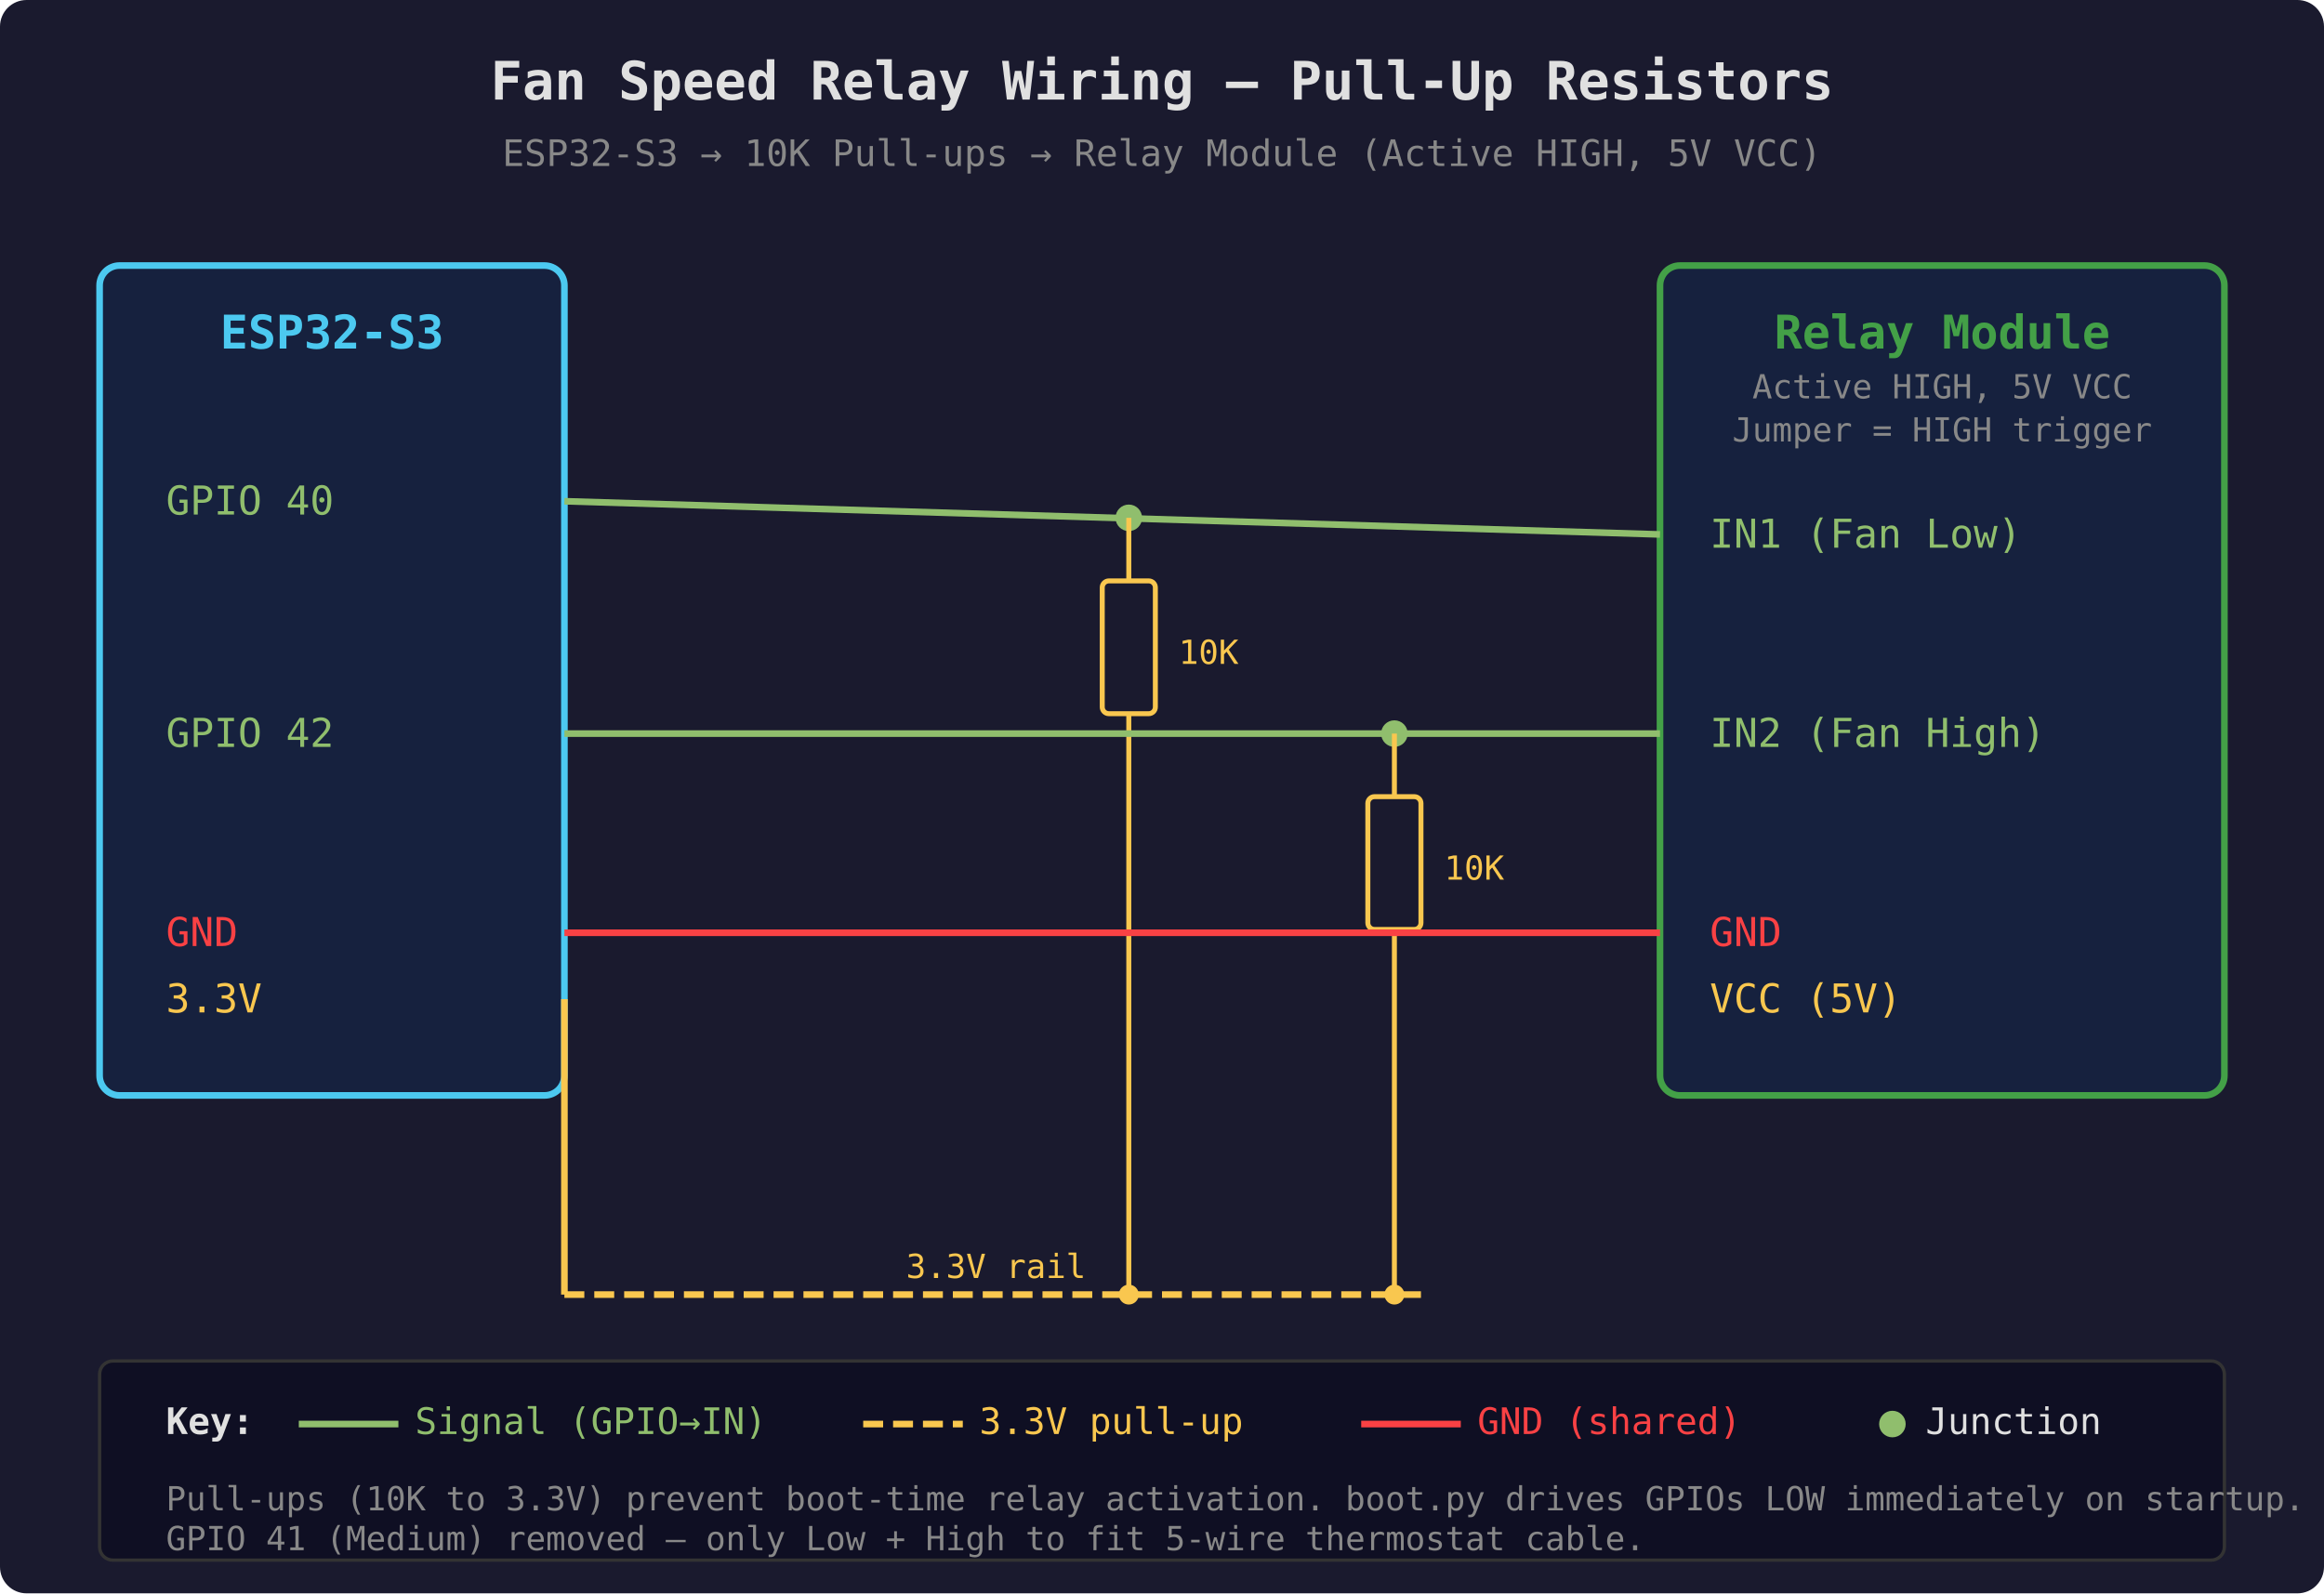
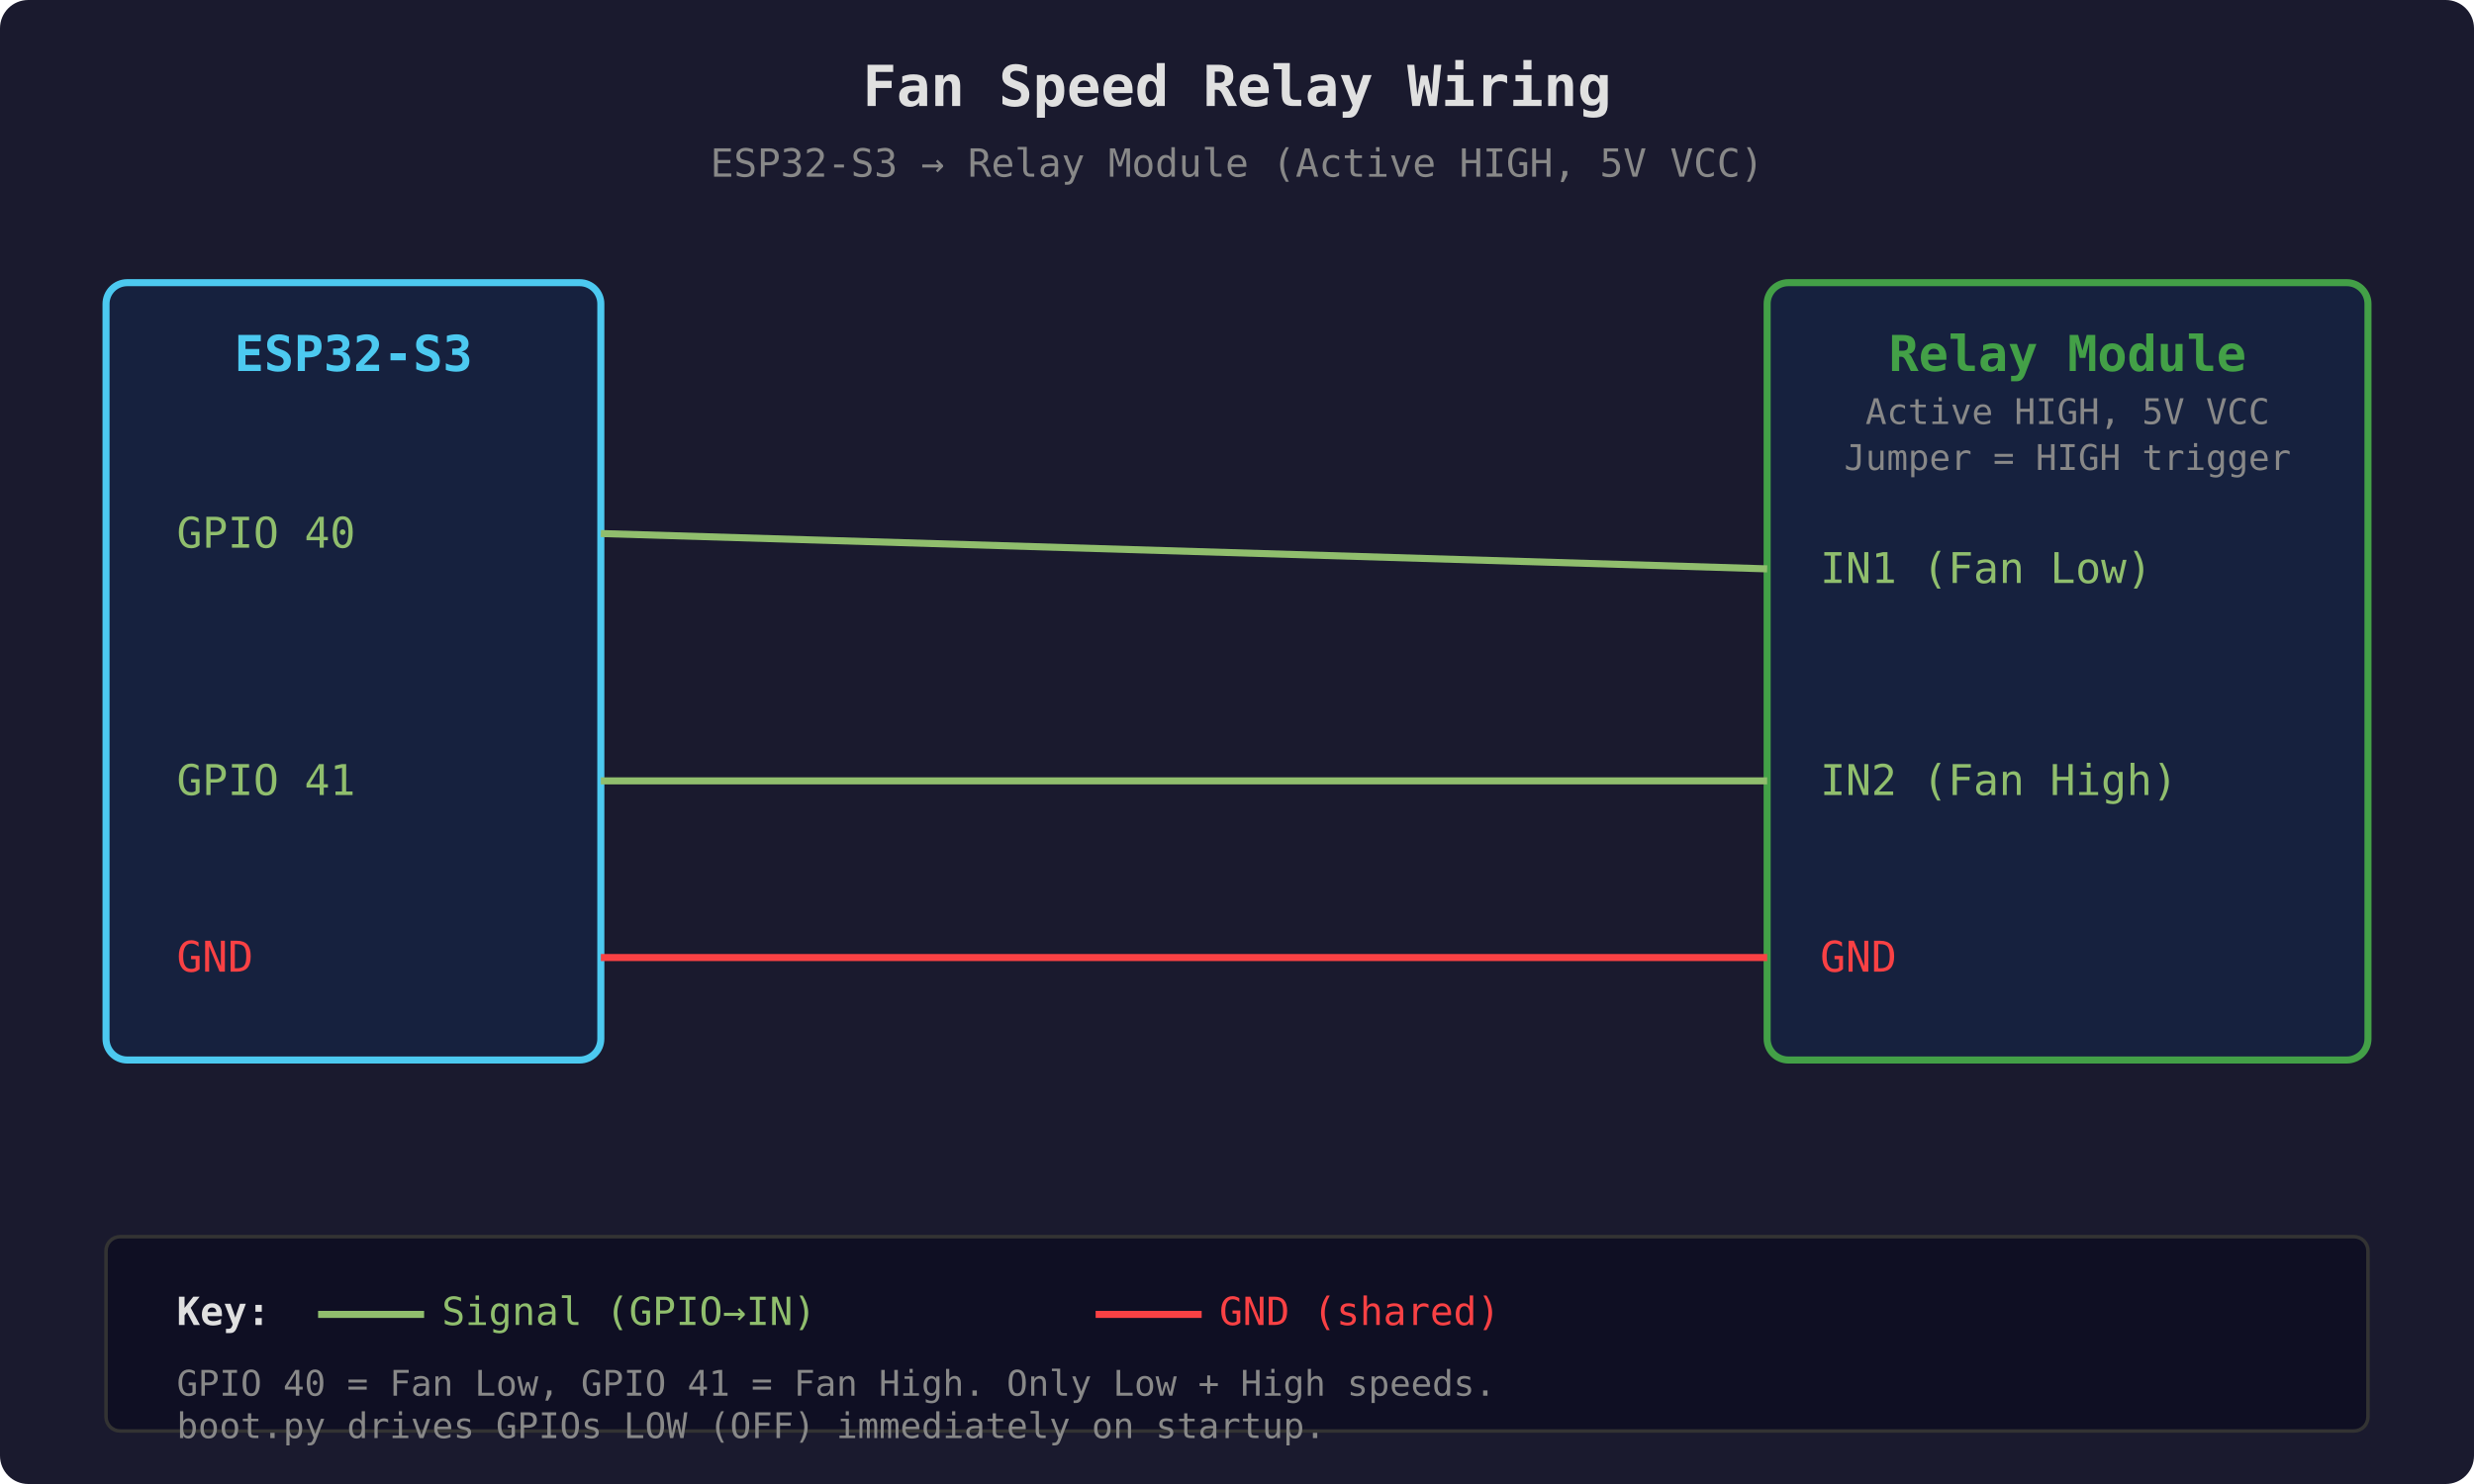
- <svg xmlns="http://www.w3.org/2000/svg" viewBox="0 0 700 480" font-family="monospace" font-size="13">
-   <rect width="700" height="480" fill="#1a1a2e" rx="8" />
-   <text x="350" y="30" fill="#e0e0e0" font-size="16" text-anchor="middle" font-weight="bold">Fan Speed Relay Wiring — Pull-Up Resistors</text>
-   <text x="350" y="50" fill="#888" font-size="11" text-anchor="middle">ESP32-S3 → 10K Pull-ups → Relay Module (Active HIGH, 5V VCC)</text>
-   <rect x="30" y="80" width="140" height="250" fill="#16213e" stroke="#4cc9f0" stroke-width="2" rx="6" />
+ <svg xmlns="http://www.w3.org/2000/svg" viewBox="0 0 700 420" font-family="monospace" font-size="13">
+   <rect width="700" height="420" fill="#1a1a2e" rx="8" />
+   <text x="350" y="30" fill="#e0e0e0" font-size="16" text-anchor="middle" font-weight="bold">Fan Speed Relay Wiring</text>
+   <text x="350" y="50" fill="#888" font-size="11" text-anchor="middle">ESP32-S3 → Relay Module (Active HIGH, 5V VCC)</text>
+   <rect x="30" y="80" width="140" height="220" fill="#16213e" stroke="#4cc9f0" stroke-width="2" rx="6" />
  <text x="100" y="105" fill="#4cc9f0" font-size="14" text-anchor="middle" font-weight="bold">ESP32-S3</text>
  <text x="50" y="155" fill="#90be6d" font-size="12">GPIO 40</text>
-   <text x="50" y="225" fill="#90be6d" font-size="12">GPIO 42</text>
-   <text x="50" y="285" fill="#f94144" font-size="12">GND</text>
-   <text x="50" y="305" fill="#f9c74f" font-size="12">3.3V</text>
-   <rect x="500" y="80" width="170" height="250" fill="#16213e" stroke="#43a047" stroke-width="2" rx="6" />
+   <text x="50" y="225" fill="#90be6d" font-size="12">GPIO 41</text>
+   <text x="50" y="275" fill="#f94144" font-size="12">GND</text>
+   <rect x="500" y="80" width="170" height="220" fill="#16213e" stroke="#43a047" stroke-width="2" rx="6" />
  <text x="585" y="105" fill="#43a047" font-size="14" text-anchor="middle" font-weight="bold">Relay Module</text>
  <text x="585" y="120" fill="#888" font-size="10" text-anchor="middle">Active HIGH, 5V VCC</text>
  <text x="585" y="133" fill="#888" font-size="10" text-anchor="middle">Jumper = HIGH trigger</text>
  <text x="515" y="165" fill="#90be6d" font-size="12">IN1 (Fan Low)</text>
  <text x="515" y="225" fill="#90be6d" font-size="12">IN2 (Fan High)</text>
-   <text x="515" y="285" fill="#f94144" font-size="12">GND</text>
-   <text x="515" y="305" fill="#f9c74f" font-size="12">VCC (5V)</text>
-   <line x1="170" y1="301" x2="170" y2="390" stroke="#f9c74f" stroke-width="2" />
-   <line x1="170" y1="390" x2="430" y2="390" stroke="#f9c74f" stroke-width="2" stroke-dasharray="6,3" />
-   <text x="300" y="385" fill="#f9c74f" font-size="10" text-anchor="middle">3.3V rail</text>
+   <text x="515" y="275" fill="#f94144" font-size="12">GND</text>
  <line x1="170" y1="151" x2="500" y2="161" stroke="#90be6d" stroke-width="2" />
-   <circle cx="340" cy="156" r="4" fill="#90be6d" />
-   <line x1="340" y1="156" x2="340" y2="175" stroke="#f9c74f" stroke-width="1.5" />
-   <rect x="332" y="175" width="16" height="40" fill="none" stroke="#f9c74f" stroke-width="1.5" rx="2" />
-   <text x="355" y="200" fill="#f9c74f" font-size="10">10K</text>
-   <line x1="340" y1="215" x2="340" y2="390" stroke="#f9c74f" stroke-width="1.5" />
-   <circle cx="340" cy="390" r="3" fill="#f9c74f" />
  <line x1="170" y1="221" x2="500" y2="221" stroke="#90be6d" stroke-width="2" />
-   <circle cx="420" cy="221" r="4" fill="#90be6d" />
-   <line x1="420" y1="221" x2="420" y2="240" stroke="#f9c74f" stroke-width="1.5" />
-   <rect x="412" y="240" width="16" height="40" fill="none" stroke="#f9c74f" stroke-width="1.5" rx="2" />
-   <text x="435" y="265" fill="#f9c74f" font-size="10">10K</text>
-   <line x1="420" y1="280" x2="420" y2="390" stroke="#f9c74f" stroke-width="1.5" />
-   <circle cx="420" cy="390" r="3" fill="#f9c74f" />
-   <line x1="170" y1="281" x2="500" y2="281" stroke="#f94144" stroke-width="2" />
-   <rect x="30" y="410" width="640" height="60" fill="#0f0f23" stroke="#333" stroke-width="1" rx="4" />
-   <text x="50" y="432" fill="#e0e0e0" font-size="11" font-weight="bold">Key:</text>
-   <line x1="90" y1="429" x2="120" y2="429" stroke="#90be6d" stroke-width="2" />
-   <text x="125" y="432" fill="#90be6d" font-size="11">Signal (GPIO→IN)</text>
-   <line x1="260" y1="429" x2="290" y2="429" stroke="#f9c74f" stroke-width="2" stroke-dasharray="6,3" />
-   <text x="295" y="432" fill="#f9c74f" font-size="11">3.3V pull-up</text>
-   <line x1="410" y1="429" x2="440" y2="429" stroke="#f94144" stroke-width="2" />
-   <text x="445" y="432" fill="#f94144" font-size="11">GND (shared)</text>
-   <circle cx="570" cy="429" r="4" fill="#90be6d" />
-   <text x="580" y="432" fill="#e0e0e0" font-size="11">Junction</text>
-   <text x="50" y="455" fill="#888" font-size="10">Pull-ups (10K to 3.3V) prevent boot-time relay activation. boot.py drives GPIOs LOW immediately on startup.</text>
-   <text x="50" y="467" fill="#888" font-size="10">GPIO 41 (Medium) removed — only Low + High to fit 5-wire thermostat cable.</text>
+   <line x1="170" y1="271" x2="500" y2="271" stroke="#f94144" stroke-width="2" />
+   <rect x="30" y="350" width="640" height="55" fill="#0f0f23" stroke="#333" stroke-width="1" rx="4" />
+   <text x="50" y="375" fill="#e0e0e0" font-size="11" font-weight="bold">Key:</text>
+   <line x1="90" y1="372" x2="120" y2="372" stroke="#90be6d" stroke-width="2" />
+   <text x="125" y="375" fill="#90be6d" font-size="11">Signal (GPIO→IN)</text>
+   <line x1="310" y1="372" x2="340" y2="372" stroke="#f94144" stroke-width="2" />
+   <text x="345" y="375" fill="#f94144" font-size="11">GND (shared)</text>
+   <text x="50" y="395" fill="#888" font-size="10">GPIO 40 = Fan Low, GPIO 41 = Fan High. Only Low + High speeds.</text>
+   <text x="50" y="407" fill="#888" font-size="10">boot.py drives GPIOs LOW (OFF) immediately on startup.</text>
</svg>
